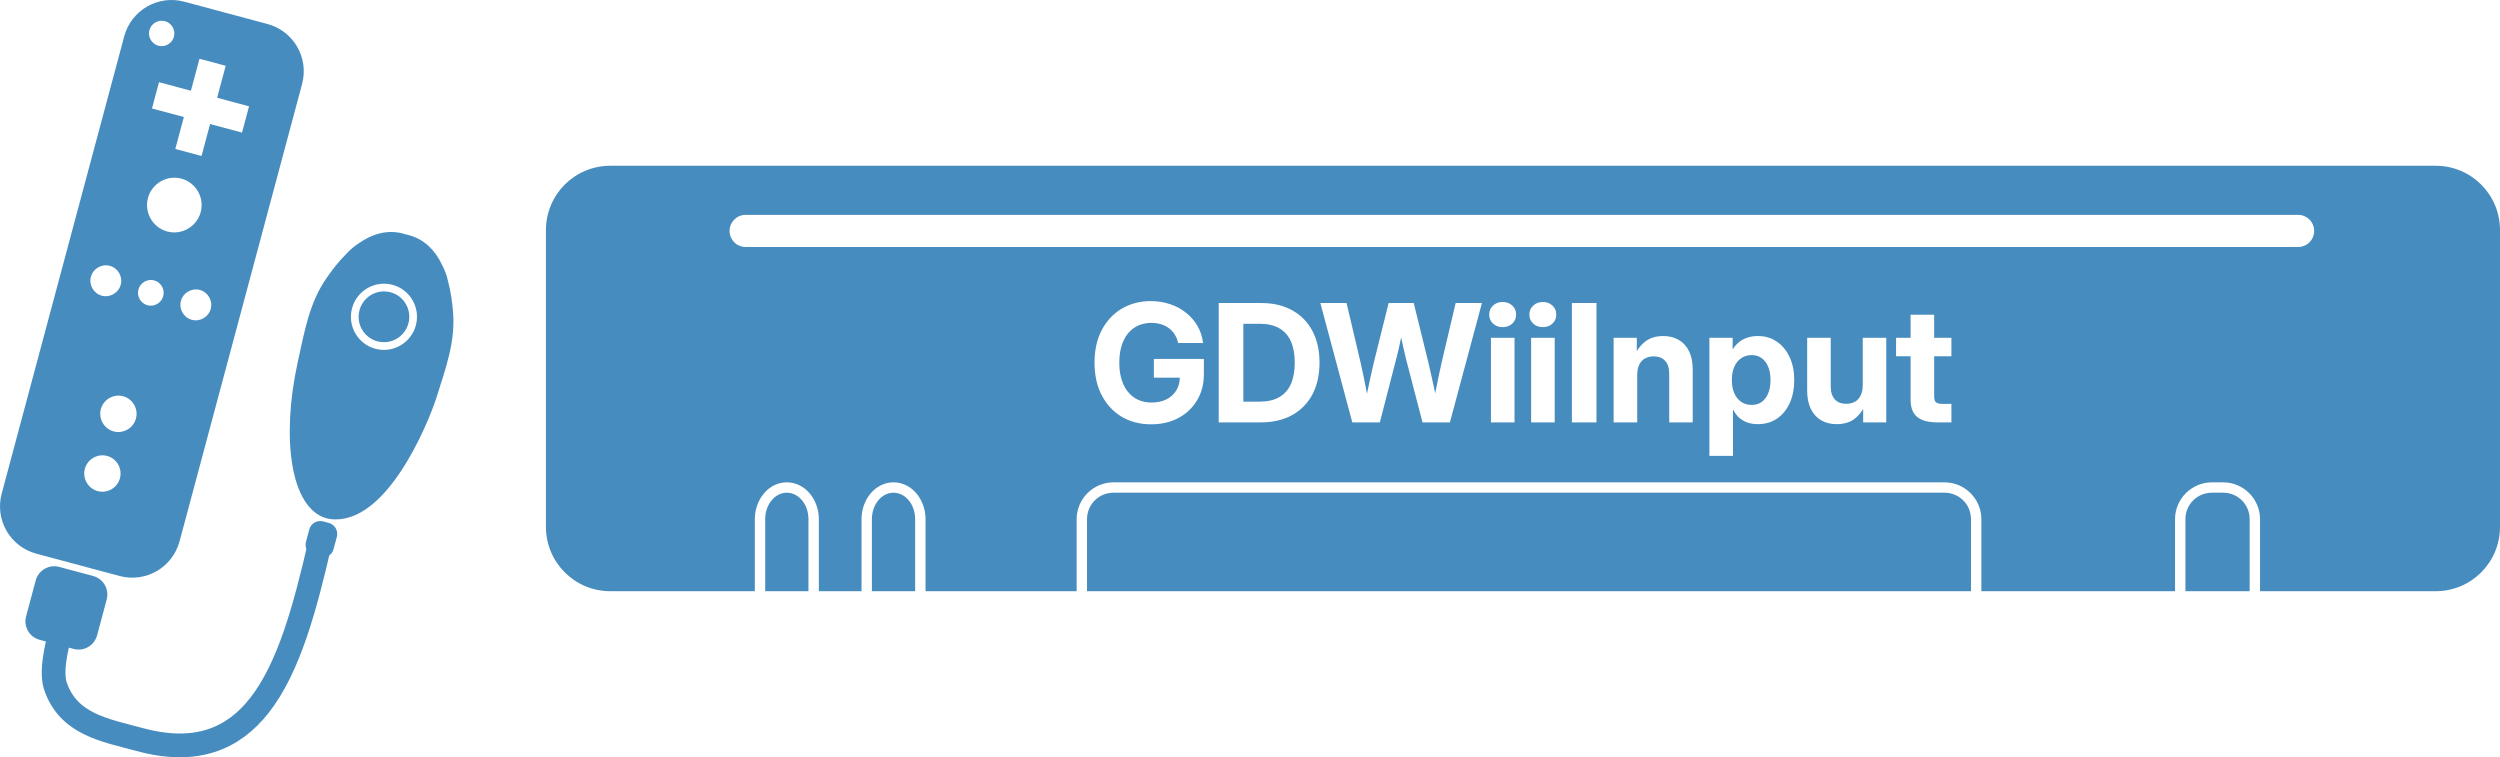
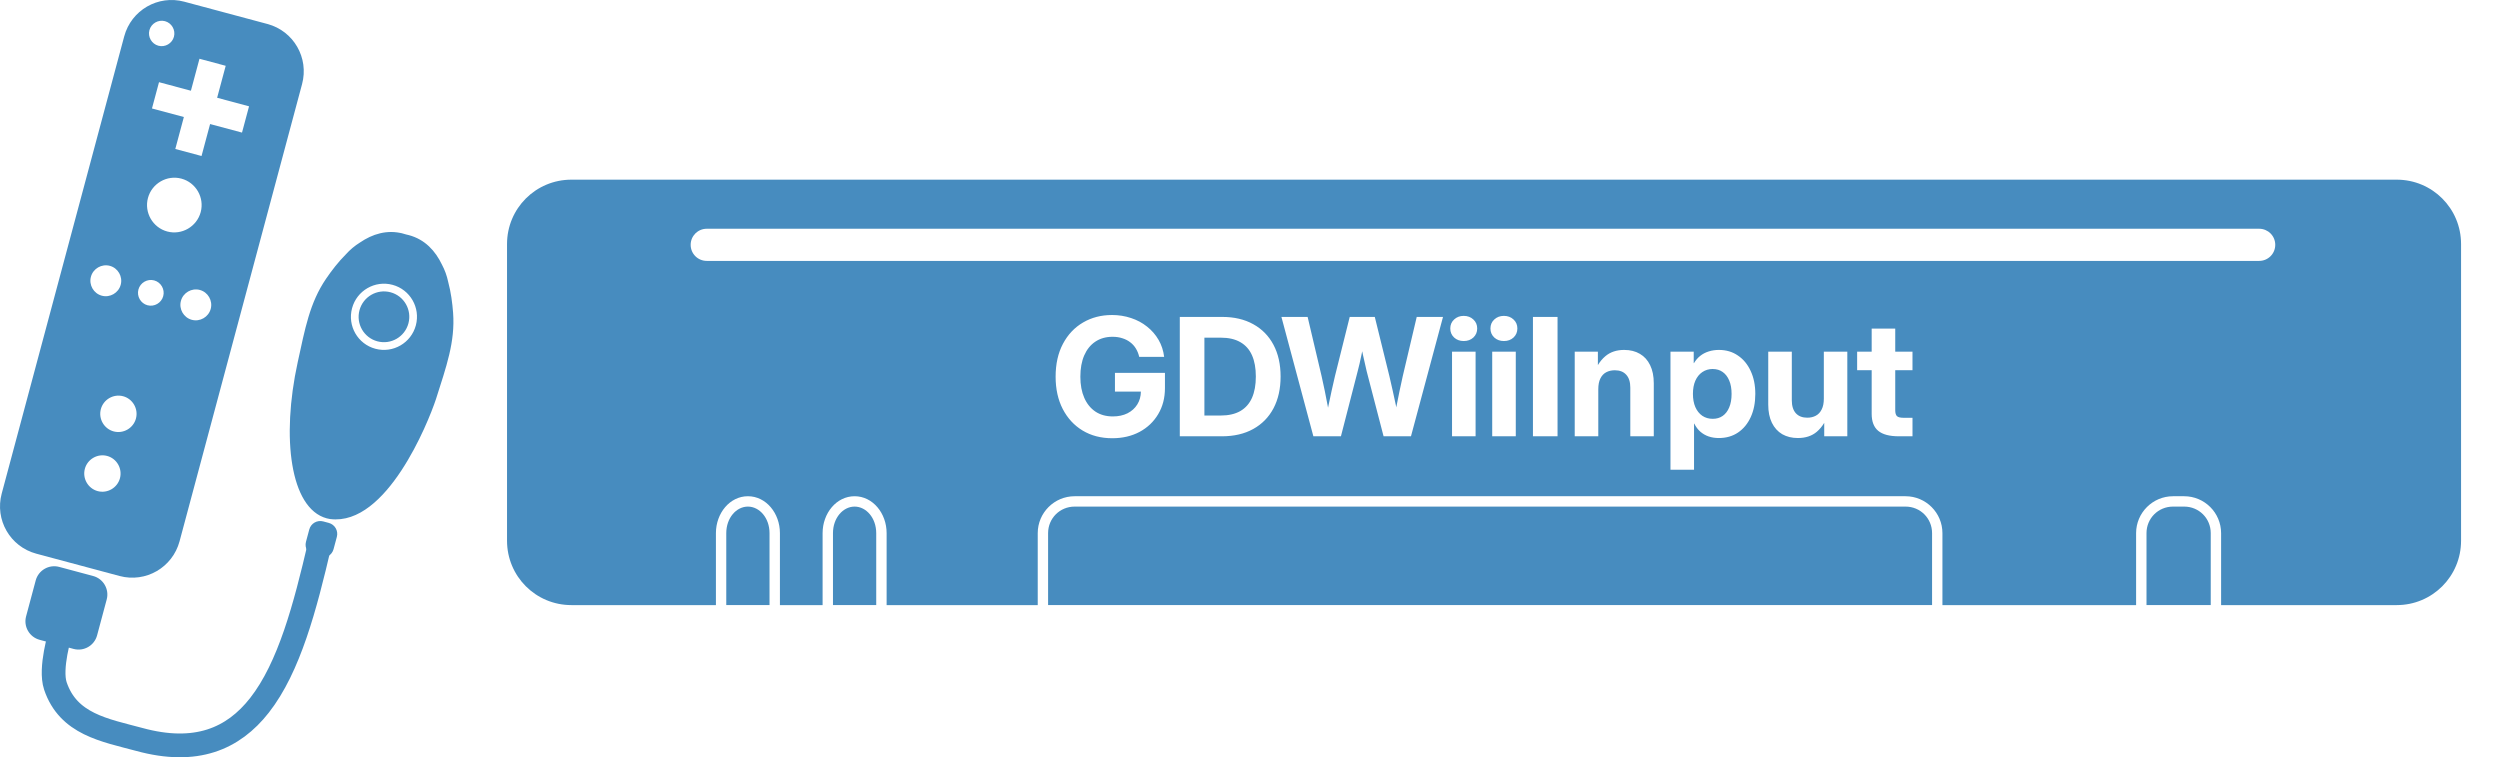
<svg xmlns="http://www.w3.org/2000/svg" width="200.094mm" height="60.586mm" viewBox="0 0 200.094 60.586" version="1.1" id="svg10965">
  <defs id="defs10962">
    <rect x="332.127" y="137.896" width="339.694" height="106.785" id="rect511" />
  </defs>
  <g id="layer1" transform="translate(-7.417987,-8.719603)">
    <g id="g9946" transform="matrix(0.6348716,0.1701133,-0.1704842,0.6362558,-18.34616,-39.13197)" style="stroke-width:1.52">
      <path id="path9730" style="color:#000000;fill:#478cbf;stroke-width:0.608;stroke-linecap:round;-inkscape-stroke:none" d="m 78.427,54.451 c -3.301,0 -5.964,2.664 -5.964,5.964 v 57.512 c 0,3.301 2.664,5.963 5.964,5.963 h 10.497 c 3.301,0 5.963,-2.662 5.963,-5.963 V 60.416 c 0,-3.301 -2.662,-5.964 -5.963,-5.964 z m -1.648,2.892 c 0.846,0 1.545,0.699 1.545,1.545 0,0.846 -0.698,1.545 -1.545,1.545 -0.846,0 -1.547,-0.698 -1.547,-1.545 0,-0.846 0.701,-1.545 1.547,-1.545 z m 5.242,3.328 h 3.307 v 4.021 h 4.023 v 3.306 h -4.023 v 4.021 h -3.307 v -4.021 h -4.021 v -3.306 h 4.021 v -3.922 z m 1.654,14.636 c 1.829,0 3.324,1.495 3.324,3.324 0,1.829 -1.495,3.326 -3.324,3.326 -1.829,0 -3.326,-1.497 -3.326,-3.326 0,-1.829 1.497,-3.324 3.326,-3.324 z M 78.002,87.793 c 1.031,0 1.878,0.848 1.878,1.879 0,1.031 -0.848,1.879 -1.878,1.879 -1.031,0 -1.879,-0.848 -1.879,-1.879 0,-1.031 0.848,-1.879 1.879,-1.879 z m 11.346,0 c 1.031,0 1.879,0.848 1.879,1.879 0,1.031 -0.848,1.879 -1.879,1.879 -1.031,0 -1.879,-0.848 -1.879,-1.879 0,-1.031 0.848,-1.879 1.879,-1.879 z m -5.672,0.315 c 0.857,0 1.564,0.707 1.564,1.564 0,0.857 -0.707,1.564 -1.564,1.564 -0.857,0 -1.564,-0.707 -1.564,-1.564 0,-0.857 0.707,-1.564 1.564,-1.564 z m 0,14.572 c 1.215,0 2.213,0.998 2.213,2.213 0,1.215 -0.998,2.213 -2.213,2.213 -1.215,0 -2.213,-0.998 -2.213,-2.213 0,-1.215 0.998,-2.213 2.213,-2.213 z m 0,7.51 c 1.215,0 2.213,0.998 2.213,2.213 0,1.215 -0.998,2.213 -2.213,2.213 -1.215,0 -2.213,-0.998 -2.213,-2.213 0,-1.215 0.998,-2.213 2.213,-2.213 z" />
      <g id="g594-0-7" transform="translate(1.841592,1.110776)" style="stroke-width:1.52">
        <path id="path12755-1-5" style="fill:#478cbf;fill-opacity:1;stroke:#478cbf;stroke-width:0.608;stroke-linecap:round;stroke-dasharray:none;stroke-opacity:1;stop-color:#000000" d="m 109.659,73.979 c -1.929,5.6e-5 -3.429,0.96 -4.596,2.317 -0.486,0.518 -0.901,1.108 -1.228,1.752 -0.655,1.13 -1.16,2.349 -1.547,3.456 -1.142,3.268 -0.881,6.389 -0.687,10.555 0.44,9.451 3.743,17.134 8.03,17.134 0.127,1e-5 0.253,-0.021 0.38,-0.021 6.575,-0.883 8.228,-14.002 8.409,-17.114 0.194,-4.166 0.455,-7.287 -0.687,-10.555 -0.387,-1.106 -0.891,-2.326 -1.546,-3.456 -0.327,-0.644 -0.742,-1.234 -1.228,-1.752 -1.167,-1.357 -2.667,-2.317 -4.596,-2.317 -0.118,-3e-6 -0.236,0.004 -0.352,0.009 -0.117,-0.006 -0.234,-0.009 -0.352,-0.009 z m 0.352,5.738 a 4.326,4.326 0 0 1 4.326,4.326 4.326,4.326 0 0 1 -4.326,4.326 4.326,4.326 0 0 1 -4.326,-4.326 4.326,4.326 0 0 1 4.326,-4.326 z" />
        <circle style="fill:#478cbf;fill-opacity:1;stroke:none;stroke-width:0.608;stroke-linecap:round;stroke-dasharray:none;stroke-opacity:1;stop-color:#000000" id="path12895-5-2-4" cx="110.012" cy="84.043" r="3.085" />
      </g>
      <g id="g599-4-1" transform="translate(1.695429,1.110776)" style="stroke-width:1.52">
        <rect style="fill:#478cbf;fill-opacity:1;stroke:#478cbf;stroke-width:0.608;stroke-linecap:round;stroke-dasharray:none;stroke-opacity:1;stop-color:#000000" id="rect12663-9-3" width="8.343" height="8.565" x="77.809" y="123.915" rx="2.031" ry="2.026" />
        <rect style="fill:#478cbf;fill-opacity:1;stroke:#478cbf;stroke-width:0.608;stroke-linecap:round;stroke-dasharray:none;stroke-opacity:1;stop-color:#000000" id="rect12663-4-2-4" width="2.869" height="3.711" x="108.38" y="110.273" rx="1.082" ry="1.08" />
        <path style="fill:none;stroke:#478cbf;stroke-width:2.888;stroke-linecap:round;stroke-dasharray:none;stroke-opacity:1;stop-color:#000000" d="m 82.069,131.339 c 0,0 -0.189,4.466 1.078,6.366 2.721,4.081 7.17,3.637 11.557,3.637 7.155,0.037 11.019,-3.014 13.056,-7.78 2.308,-5.402 2.269,-13.005 2.013,-20.809" id="path495-1-4" />
      </g>
    </g>
    <g id="g14058" transform="matrix(0.6692149,0,0,0.6692149,77.09404,-54.17261)" style="stroke-width:1.494">
-       <path id="rect358" style="fill:#478cbf;fill-opacity:1;stroke:none;stroke-width:0.598;stroke-linecap:round;stop-color:#000000" d="M -31.12 113.804 C -35.386 113.804 -38.822 117.239 -38.822 121.506 L -38.822 156.985 C -38.822 161.251 -35.386 164.687 -31.12 164.687 L -13.839 164.687 L -13.839 156.081 C -13.839 153.696 -12.184 151.666 -10.013 151.666 C -7.841 151.666 -6.183 153.696 -6.183 156.081 L -6.183 164.687 L -1.079 164.687 L -1.079 156.081 C -1.079 153.696 0.577 151.666 2.748 151.666 C 4.919 151.666 6.578 153.696 6.578 156.081 L 6.578 164.687 L 24.65 164.687 L 24.65 156.081 C 24.65 153.644 26.629 151.666 29.066 151.666 L 128.437 151.666 C 130.874 151.666 132.853 153.644 132.853 156.081 L 132.853 164.687 L 156.016 164.687 L 156.016 156.081 C 156.016 153.644 157.998 151.666 160.434 151.666 L 161.764 151.666 C 164.2 151.666 166.182 153.644 166.182 156.081 L 166.182 164.687 L 187.181 164.687 C 191.448 164.687 194.882 161.251 194.882 156.985 L 194.882 121.506 C 194.882 117.239 191.448 113.804 187.181 113.804 L -31.12 113.804 z M -14.935 119.675 L 170.734 119.675 C 171.799 119.675 172.656 120.533 172.656 121.598 C 172.656 122.663 171.799 123.52 170.734 123.52 L -14.935 123.52 C -16.001 123.52 -16.859 122.663 -16.859 121.598 C -16.859 120.533 -16.001 119.675 -14.935 119.675 z M 33.513 129.99 C 34.328 129.99 35.095 130.111 35.815 130.354 C 36.535 130.59 37.172 130.932 37.726 131.38 C 38.286 131.82 38.745 132.347 39.101 132.96 C 39.458 133.573 39.681 134.254 39.77 135.001 L 36.789 135.001 C 36.707 134.637 36.576 134.308 36.398 134.014 C 36.22 133.714 35.99 133.459 35.71 133.248 C 35.436 133.038 35.121 132.877 34.765 132.769 C 34.414 132.654 34.025 132.597 33.599 132.597 C 32.803 132.597 32.115 132.791 31.535 133.181 C 30.962 133.564 30.52 134.114 30.208 134.829 C 29.902 135.538 29.749 136.384 29.749 137.368 C 29.749 138.345 29.905 139.188 30.217 139.897 C 30.529 140.606 30.975 141.156 31.555 141.546 C 32.134 141.929 32.828 142.12 33.637 142.12 C 34.3 142.12 34.882 141.995 35.386 141.746 C 35.889 141.491 36.28 141.137 36.56 140.683 C 36.837 140.238 36.98 139.727 36.989 139.15 L 33.886 139.15 L 33.886 136.908 L 39.866 136.908 L 39.866 138.729 C 39.866 139.91 39.595 140.951 39.053 141.852 C 38.519 142.753 37.777 143.458 36.828 143.969 C 35.879 144.474 34.79 144.726 33.561 144.726 C 32.217 144.726 31.035 144.42 30.016 143.807 C 29.004 143.193 28.211 142.334 27.638 141.229 C 27.071 140.124 26.788 138.837 26.788 137.368 C 26.788 135.848 27.081 134.535 27.667 133.43 C 28.253 132.325 29.055 131.476 30.074 130.882 C 31.093 130.287 32.239 129.99 33.513 129.99 z M 75.596 130.095 C 76.061 130.095 76.446 130.24 76.752 130.527 C 77.058 130.808 77.211 131.165 77.211 131.6 C 77.211 132.034 77.058 132.396 76.752 132.683 C 76.446 132.964 76.064 133.104 75.605 133.104 C 75.14 133.104 74.756 132.964 74.45 132.683 C 74.144 132.396 73.991 132.034 73.991 131.6 C 73.991 131.165 74.144 130.808 74.45 130.527 C 74.756 130.24 75.138 130.095 75.596 130.095 z M 80.401 130.095 C 80.866 130.095 81.251 130.24 81.557 130.527 C 81.862 130.808 82.015 131.165 82.015 131.6 C 82.015 132.034 81.862 132.396 81.557 132.683 C 81.251 132.964 80.869 133.104 80.411 133.104 C 79.946 133.104 79.56 132.964 79.255 132.683 C 78.949 132.396 78.796 132.034 78.796 131.6 C 78.796 131.165 78.949 130.808 79.255 130.527 C 79.56 130.24 79.943 130.095 80.401 130.095 z M 41.643 130.221 L 44.585 130.221 L 46.724 130.221 C 48.151 130.221 49.387 130.511 50.431 131.092 C 51.475 131.667 52.28 132.488 52.847 133.555 C 53.414 134.622 53.697 135.886 53.697 137.349 C 53.697 138.811 53.414 140.079 52.847 141.152 C 52.28 142.219 51.472 143.043 50.421 143.624 C 49.377 144.206 48.126 144.496 46.667 144.496 L 44.585 144.496 L 41.643 144.496 L 41.643 130.221 z M 53.797 130.221 L 56.931 130.221 L 58.602 137.31 C 58.736 137.898 58.863 138.485 58.984 139.073 C 59.105 139.661 59.22 140.248 59.328 140.836 C 59.344 140.917 59.358 140.998 59.374 141.079 C 59.39 140.998 59.407 140.917 59.423 140.836 C 59.544 140.248 59.669 139.661 59.796 139.073 C 59.924 138.485 60.057 137.898 60.197 137.31 L 61.964 130.221 L 64.964 130.221 L 66.712 137.31 C 66.852 137.898 66.986 138.485 67.113 139.073 C 67.247 139.661 67.375 140.248 67.496 140.836 C 67.509 140.902 67.522 140.968 67.536 141.034 C 67.548 140.968 67.56 140.901 67.572 140.836 C 67.687 140.248 67.804 139.661 67.925 139.073 C 68.052 138.485 68.18 137.898 68.307 137.31 L 69.979 130.221 L 73.122 130.221 L 69.291 144.496 L 66.015 144.496 L 63.99 136.707 C 63.85 136.138 63.706 135.506 63.56 134.81 C 63.529 134.658 63.492 134.487 63.459 134.327 C 63.426 134.487 63.39 134.658 63.359 134.81 C 63.219 135.506 63.073 136.138 62.92 136.707 L 60.914 144.496 L 57.618 144.496 L 53.797 130.221 z M 83.879 130.221 L 86.821 130.221 L 86.821 144.496 L 83.879 144.496 L 83.879 130.221 z M 124.391 131.619 L 127.209 131.619 L 127.209 134.379 L 129.272 134.379 L 129.272 136.592 L 127.209 136.592 L 127.209 141.373 C 127.209 141.711 127.276 141.947 127.41 142.081 C 127.55 142.216 127.81 142.283 128.193 142.283 L 128.756 142.283 L 129.272 142.283 L 129.272 144.496 L 128.555 144.496 L 127.629 144.496 C 126.521 144.496 125.703 144.279 125.174 143.844 C 124.652 143.41 124.391 142.733 124.391 141.813 L 124.391 136.592 L 122.652 136.592 L 122.652 134.379 L 124.391 134.379 L 124.391 131.619 z M 44.585 132.702 L 44.585 142.015 L 46.514 142.015 C 47.47 142.015 48.259 141.836 48.883 141.478 C 49.508 141.114 49.972 140.587 50.278 139.897 C 50.584 139.201 50.736 138.351 50.736 137.349 C 50.736 136.346 50.584 135.5 50.278 134.81 C 49.972 134.12 49.508 133.596 48.883 133.238 C 48.266 132.881 47.485 132.702 46.543 132.702 L 44.585 132.702 z M 94.797 134.168 C 95.516 134.168 96.141 134.324 96.669 134.637 C 97.198 134.944 97.605 135.394 97.892 135.988 C 98.185 136.582 98.331 137.307 98.331 138.163 L 98.331 144.496 L 95.523 144.496 L 95.523 138.681 C 95.523 138.004 95.361 137.489 95.036 137.138 C 94.718 136.78 94.262 136.601 93.67 136.601 C 93.282 136.601 92.937 136.681 92.638 136.841 C 92.338 137 92.106 137.25 91.94 137.588 C 91.775 137.92 91.692 138.348 91.692 138.872 L 91.692 144.496 L 88.874 144.496 L 88.874 134.379 L 91.645 134.379 L 91.645 135.985 C 91.895 135.566 92.191 135.212 92.533 134.925 C 93.125 134.42 93.88 134.168 94.797 134.168 z M 106.126 134.168 C 106.986 134.168 107.741 134.391 108.39 134.838 C 109.046 135.279 109.556 135.896 109.919 136.688 C 110.288 137.473 110.473 138.386 110.473 139.427 C 110.473 140.481 110.292 141.404 109.929 142.196 C 109.566 142.989 109.059 143.605 108.41 144.046 C 107.76 144.487 106.992 144.707 106.107 144.707 C 105.668 144.707 105.26 144.643 104.885 144.515 C 104.515 144.388 104.184 144.196 103.891 143.94 C 103.604 143.685 103.365 143.366 103.174 142.983 L 103.146 142.983 L 103.146 148.501 L 100.328 148.501 L 100.328 134.379 L 103.108 134.379 L 103.108 135.749 L 103.136 135.749 C 103.347 135.397 103.598 135.107 103.891 134.877 C 104.19 134.641 104.528 134.464 104.904 134.349 C 105.286 134.228 105.693 134.168 106.126 134.168 z M 74.201 134.379 L 77.019 134.379 L 77.019 144.496 L 74.201 144.496 L 74.201 134.379 z M 79.006 134.379 L 81.825 134.379 L 81.825 144.496 L 79.006 144.496 L 79.006 134.379 z M 112.02 134.379 L 114.838 134.379 L 114.838 140.194 C 114.838 140.871 115.001 141.389 115.325 141.746 C 115.65 142.098 116.106 142.274 116.691 142.274 C 117.08 142.274 117.421 142.193 117.714 142.034 C 118.013 141.874 118.246 141.625 118.411 141.287 C 118.583 140.948 118.669 140.52 118.669 140.003 L 118.669 134.379 L 121.478 134.379 L 121.478 144.496 L 118.717 144.496 L 118.717 142.89 C 118.466 143.311 118.17 143.668 117.828 143.959 C 117.242 144.458 116.487 144.707 115.564 144.707 C 114.851 144.707 114.227 144.554 113.692 144.247 C 113.164 143.934 112.753 143.481 112.46 142.887 C 112.167 142.286 112.02 141.561 112.02 140.712 L 112.02 134.379 z M 105.381 136.448 C 104.91 136.448 104.492 136.573 104.129 136.822 C 103.773 137.065 103.496 137.41 103.299 137.857 C 103.107 138.297 103.012 138.821 103.012 139.427 C 103.012 140.028 103.107 140.552 103.299 140.999 C 103.496 141.446 103.773 141.794 104.129 142.044 C 104.492 142.286 104.91 142.407 105.381 142.407 C 105.84 142.407 106.235 142.293 106.566 142.063 C 106.903 141.827 107.164 141.487 107.349 141.047 C 107.54 140.6 107.635 140.06 107.635 139.427 C 107.635 138.795 107.54 138.259 107.349 137.818 C 107.164 137.377 106.903 137.039 106.566 136.803 C 106.235 136.566 105.84 136.448 105.381 136.448 z M -10.013 152.905 C -11.395 152.905 -12.599 154.259 -12.599 156.081 L -12.599 164.687 L -7.426 164.687 L -7.426 156.081 C -7.426 154.259 -8.63 152.905 -10.013 152.905 z M 2.748 152.905 C 1.365 152.905 0.162 154.259 0.162 156.081 L 0.162 164.687 L 5.335 164.687 L 5.335 156.081 C 5.335 154.259 4.131 152.905 2.748 152.905 z M 29.066 152.905 C 27.296 152.905 25.89 154.31 25.89 156.081 L 25.89 164.687 L 131.612 164.687 L 131.612 156.081 C 131.612 154.31 130.208 152.905 128.437 152.905 L 29.066 152.905 z M 160.434 152.905 C 158.664 152.905 157.259 154.31 157.259 156.081 L 157.259 164.687 L 164.942 164.687 L 164.942 156.081 C 164.942 154.31 163.534 152.905 161.764 152.905 L 160.434 152.905 z " />
+       <path id="rect358" style="fill:#478cbf;fill-opacity:1;stroke:none;stroke-width:0.598;stroke-linecap:round;stop-color:#000000" d="m -35.774,115.467 c -4.267,0 -7.702,3.435 -7.702,7.701 v 35.479 c 0,4.267 3.435,7.702 7.702,7.702 h 17.281 v -8.606 c 0,-2.385 1.655,-4.415 3.826,-4.415 2.171,0 3.829,2.03 3.829,4.415 v 8.606 h 5.104 v -8.606 c 0,-2.385 1.656,-4.415 3.827,-4.415 2.171,0 3.83,2.03 3.83,4.415 v 8.606 H 19.996 v -8.606 c 0,-2.436 1.979,-4.415 4.415,-4.415 h 99.371 c 2.436,0 4.415,1.978 4.415,4.415 v 8.606 h 23.163 v -8.606 c 0,-2.436 1.982,-4.415 4.418,-4.415 h 1.33 c 2.436,0 4.418,1.978 4.418,4.415 v 8.606 h 20.999 c 4.267,0 7.7,-3.435 7.7,-7.702 v -35.479 c 0,-4.267 -3.434,-7.701 -7.7,-7.701 z m 16.184,5.87 H 166.079 c 1.065,0 1.923,0.858 1.923,1.924 0,1.065 -0.858,1.922 -1.923,1.922 H -19.589 c -1.065,0 -1.924,-0.857 -1.924,-1.922 0,-1.065 0.858,-1.924 1.924,-1.924 z m 48.448,10.316 c 0.815,0 1.582,0.121 2.302,0.364 0.72,0.236 1.357,0.578 1.911,1.025 0.56,0.441 1.019,0.968 1.375,1.581 0.357,0.613 0.58,1.294 0.669,2.041 h -2.981 c -0.083,-0.364 -0.213,-0.693 -0.392,-0.987 -0.178,-0.3 -0.408,-0.555 -0.688,-0.766 -0.274,-0.211 -0.589,-0.371 -0.945,-0.48 -0.35,-0.115 -0.739,-0.172 -1.166,-0.172 -0.796,0 -1.484,0.195 -2.063,0.585 -0.573,0.383 -1.015,0.932 -1.327,1.648 -0.306,0.709 -0.459,1.555 -0.459,2.539 0,0.977 0.156,1.82 0.468,2.529 0.312,0.709 0.758,1.259 1.337,1.649 0.58,0.383 1.274,0.575 2.083,0.575 0.662,0 1.245,-0.125 1.748,-0.374 0.503,-0.256 0.894,-0.61 1.175,-1.063 0.277,-0.445 0.42,-0.956 0.429,-1.533 h -3.103 v -2.242 h 5.98 v 1.821 c 0,1.182 -0.271,2.223 -0.812,3.124 -0.535,0.901 -1.277,1.606 -2.225,2.117 -0.949,0.505 -2.038,0.757 -3.267,0.757 -1.344,0 -2.525,-0.306 -3.544,-0.92 -1.013,-0.613 -1.805,-1.473 -2.378,-2.578 -0.567,-1.105 -0.85,-2.392 -0.85,-3.861 0,-1.52 0.293,-2.833 0.879,-3.938 0.586,-1.105 1.389,-1.954 2.408,-2.548 1.019,-0.594 2.165,-0.891 3.439,-0.891 z m 42.083,0.105 c 0.465,0 0.85,0.144 1.156,0.432 0.306,0.281 0.459,0.638 0.459,1.073 0,0.434 -0.153,0.796 -0.459,1.083 -0.306,0.281 -0.688,0.421 -1.147,0.421 -0.465,0 -0.85,-0.14 -1.155,-0.421 -0.306,-0.287 -0.459,-0.649 -0.459,-1.083 0,-0.434 0.153,-0.792 0.459,-1.073 0.306,-0.287 0.687,-0.432 1.146,-0.432 z m 4.805,0 c 0.465,0 0.85,0.144 1.155,0.432 0.306,0.281 0.459,0.638 0.459,1.073 0,0.434 -0.153,0.796 -0.459,1.083 -0.306,0.281 -0.687,0.421 -1.146,0.421 -0.465,0 -0.85,-0.14 -1.156,-0.421 -0.306,-0.287 -0.459,-0.649 -0.459,-1.083 0,-0.434 0.153,-0.792 0.459,-1.073 0.306,-0.287 0.688,-0.432 1.147,-0.432 z m -38.759,0.125 h 2.942 2.14 c 1.427,0 2.662,0.291 3.707,0.872 1.044,0.575 1.849,1.396 2.416,2.463 0.567,1.067 0.85,2.331 0.85,3.794 0,1.463 -0.283,2.731 -0.85,3.804 -0.567,1.067 -1.375,1.891 -2.426,2.472 -1.044,0.581 -2.295,0.872 -3.754,0.872 h -2.083 -2.942 z m 12.154,0 h 3.134 l 1.672,7.09 c 0.134,0.588 0.26,1.175 0.381,1.763 0.121,0.588 0.236,1.175 0.344,1.763 0.016,0.081 0.03,0.162 0.046,0.243 0.017,-0.081 0.033,-0.162 0.049,-0.243 0.121,-0.588 0.246,-1.175 0.373,-1.763 0.127,-0.588 0.261,-1.175 0.401,-1.763 l 1.768,-7.09 h 2.999 l 1.748,7.09 c 0.14,0.588 0.274,1.175 0.402,1.763 0.134,0.588 0.261,1.175 0.382,1.763 0.014,0.066 0.027,0.132 0.04,0.198 0.012,-0.066 0.024,-0.132 0.036,-0.198 0.115,-0.588 0.232,-1.175 0.353,-1.763 0.127,-0.588 0.255,-1.175 0.382,-1.763 l 1.672,-7.09 h 3.143 l -3.831,14.276 h -3.276 l -2.025,-7.789 c -0.14,-0.568 -0.284,-1.201 -0.43,-1.897 -0.03,-0.152 -0.068,-0.323 -0.101,-0.483 -0.033,0.16 -0.069,0.331 -0.1,0.483 -0.14,0.696 -0.287,1.329 -0.439,1.897 l -2.006,7.789 h -3.296 z m 30.082,0 h 2.942 v 14.276 h -2.942 z m 40.512,1.398 h 2.818 v 2.76 h 2.063 v 2.213 h -2.063 v 4.781 c 0,0.339 0.067,0.575 0.201,0.709 0.14,0.134 0.401,0.202 0.783,0.202 h 0.564 0.516 v 2.213 h -0.717 -0.927 c -1.108,0 -1.926,-0.217 -2.455,-0.652 -0.522,-0.434 -0.783,-1.111 -0.783,-2.031 v -5.222 h -1.739 v -2.213 h 1.739 z m -79.806,1.083 v 9.313 h 1.93 c 0.955,0 1.745,-0.179 2.369,-0.537 0.624,-0.364 1.089,-0.892 1.395,-1.581 0.306,-0.696 0.458,-1.545 0.458,-2.548 0,-1.003 -0.152,-1.849 -0.458,-2.539 -0.306,-0.69 -0.77,-1.214 -1.395,-1.571 -0.618,-0.358 -1.398,-0.537 -2.341,-0.537 z m 50.212,1.466 c 0.72,0 1.344,0.157 1.873,0.469 0.529,0.307 0.936,0.757 1.222,1.351 0.293,0.594 0.439,1.319 0.439,2.175 v 6.333 h -2.808 v -5.815 c 0,-0.677 -0.162,-1.192 -0.486,-1.543 -0.318,-0.358 -0.774,-0.537 -1.366,-0.537 -0.388,0 -0.733,0.08 -1.032,0.239 -0.299,0.16 -0.532,0.409 -0.697,0.747 -0.166,0.332 -0.248,0.76 -0.248,1.284 v 5.624 h -2.819 v -10.117 h 2.771 v 1.606 c 0.251,-0.419 0.546,-0.773 0.888,-1.06 0.592,-0.505 1.347,-0.757 2.264,-0.757 z m 11.33,0 c 0.86,0 1.614,0.223 2.264,0.67 0.656,0.441 1.165,1.057 1.528,1.849 0.369,0.786 0.554,1.699 0.554,2.74 0,1.054 -0.181,1.977 -0.544,2.769 -0.363,0.792 -0.869,1.409 -1.519,1.849 -0.65,0.441 -1.417,0.661 -2.303,0.661 -0.439,0 -0.847,-0.064 -1.222,-0.192 -0.369,-0.128 -0.701,-0.32 -0.994,-0.575 -0.287,-0.256 -0.526,-0.574 -0.717,-0.958 h -0.029 v 5.519 h -2.818 v -14.123 h 2.78 v 1.37 h 0.029 c 0.21,-0.351 0.461,-0.642 0.754,-0.872 0.299,-0.236 0.637,-0.412 1.013,-0.527 0.382,-0.121 0.789,-0.181 1.222,-0.181 z m -31.925,0.211 h 2.818 v 10.117 h -2.818 z m 4.805,0 h 2.819 v 10.117 h -2.819 z m 33.014,0 h 2.818 v 5.815 c 0,0.677 0.162,1.194 0.487,1.552 0.325,0.351 0.78,0.527 1.366,0.527 0.388,0 0.729,-0.081 1.022,-0.24 0.299,-0.16 0.532,-0.408 0.697,-0.747 0.172,-0.339 0.258,-0.767 0.258,-1.284 v -5.624 h 2.808 v 10.117 h -2.761 v -1.606 c -0.251,0.421 -0.547,0.778 -0.889,1.069 -0.586,0.498 -1.341,0.747 -2.264,0.747 -0.713,0 -1.337,-0.153 -1.872,-0.459 -0.529,-0.313 -0.939,-0.767 -1.232,-1.361 -0.293,-0.6 -0.439,-1.326 -0.439,-2.175 z m -6.639,2.069 c -0.471,0 -0.889,0.125 -1.252,0.374 -0.357,0.243 -0.633,0.588 -0.831,1.035 -0.191,0.441 -0.286,0.964 -0.286,1.571 0,0.6 0.095,1.124 0.286,1.571 0.197,0.447 0.474,0.796 0.831,1.045 0.363,0.243 0.78,0.364 1.252,0.364 0.459,0 0.853,-0.114 1.185,-0.344 0.338,-0.236 0.598,-0.575 0.783,-1.016 0.191,-0.447 0.286,-0.987 0.286,-1.619 0,-0.632 -0.095,-1.169 -0.286,-1.609 -0.185,-0.441 -0.445,-0.779 -0.783,-1.015 -0.331,-0.236 -0.726,-0.354 -1.185,-0.354 z m -115.394,16.457 c -1.383,0 -2.587,1.353 -2.587,3.175 v 8.606 h 5.174 v -8.606 c 0,-1.822 -1.204,-3.175 -2.587,-3.175 z m 12.761,0 c -1.383,0 -2.586,1.353 -2.586,3.175 v 8.606 h 5.173 v -8.606 c 0,-1.822 -1.204,-3.175 -2.587,-3.175 z m 26.318,0 c -1.77,0 -3.176,1.405 -3.176,3.175 v 8.606 H 126.958 v -8.606 c 0,-1.77 -1.404,-3.175 -3.174,-3.175 z m 131.368,0 c -1.77,0 -3.175,1.405 -3.175,3.175 v 8.606 h 7.683 v -8.606 c 0,-1.77 -1.408,-3.175 -3.178,-3.175 z" />
    </g>
  </g>
</svg>
